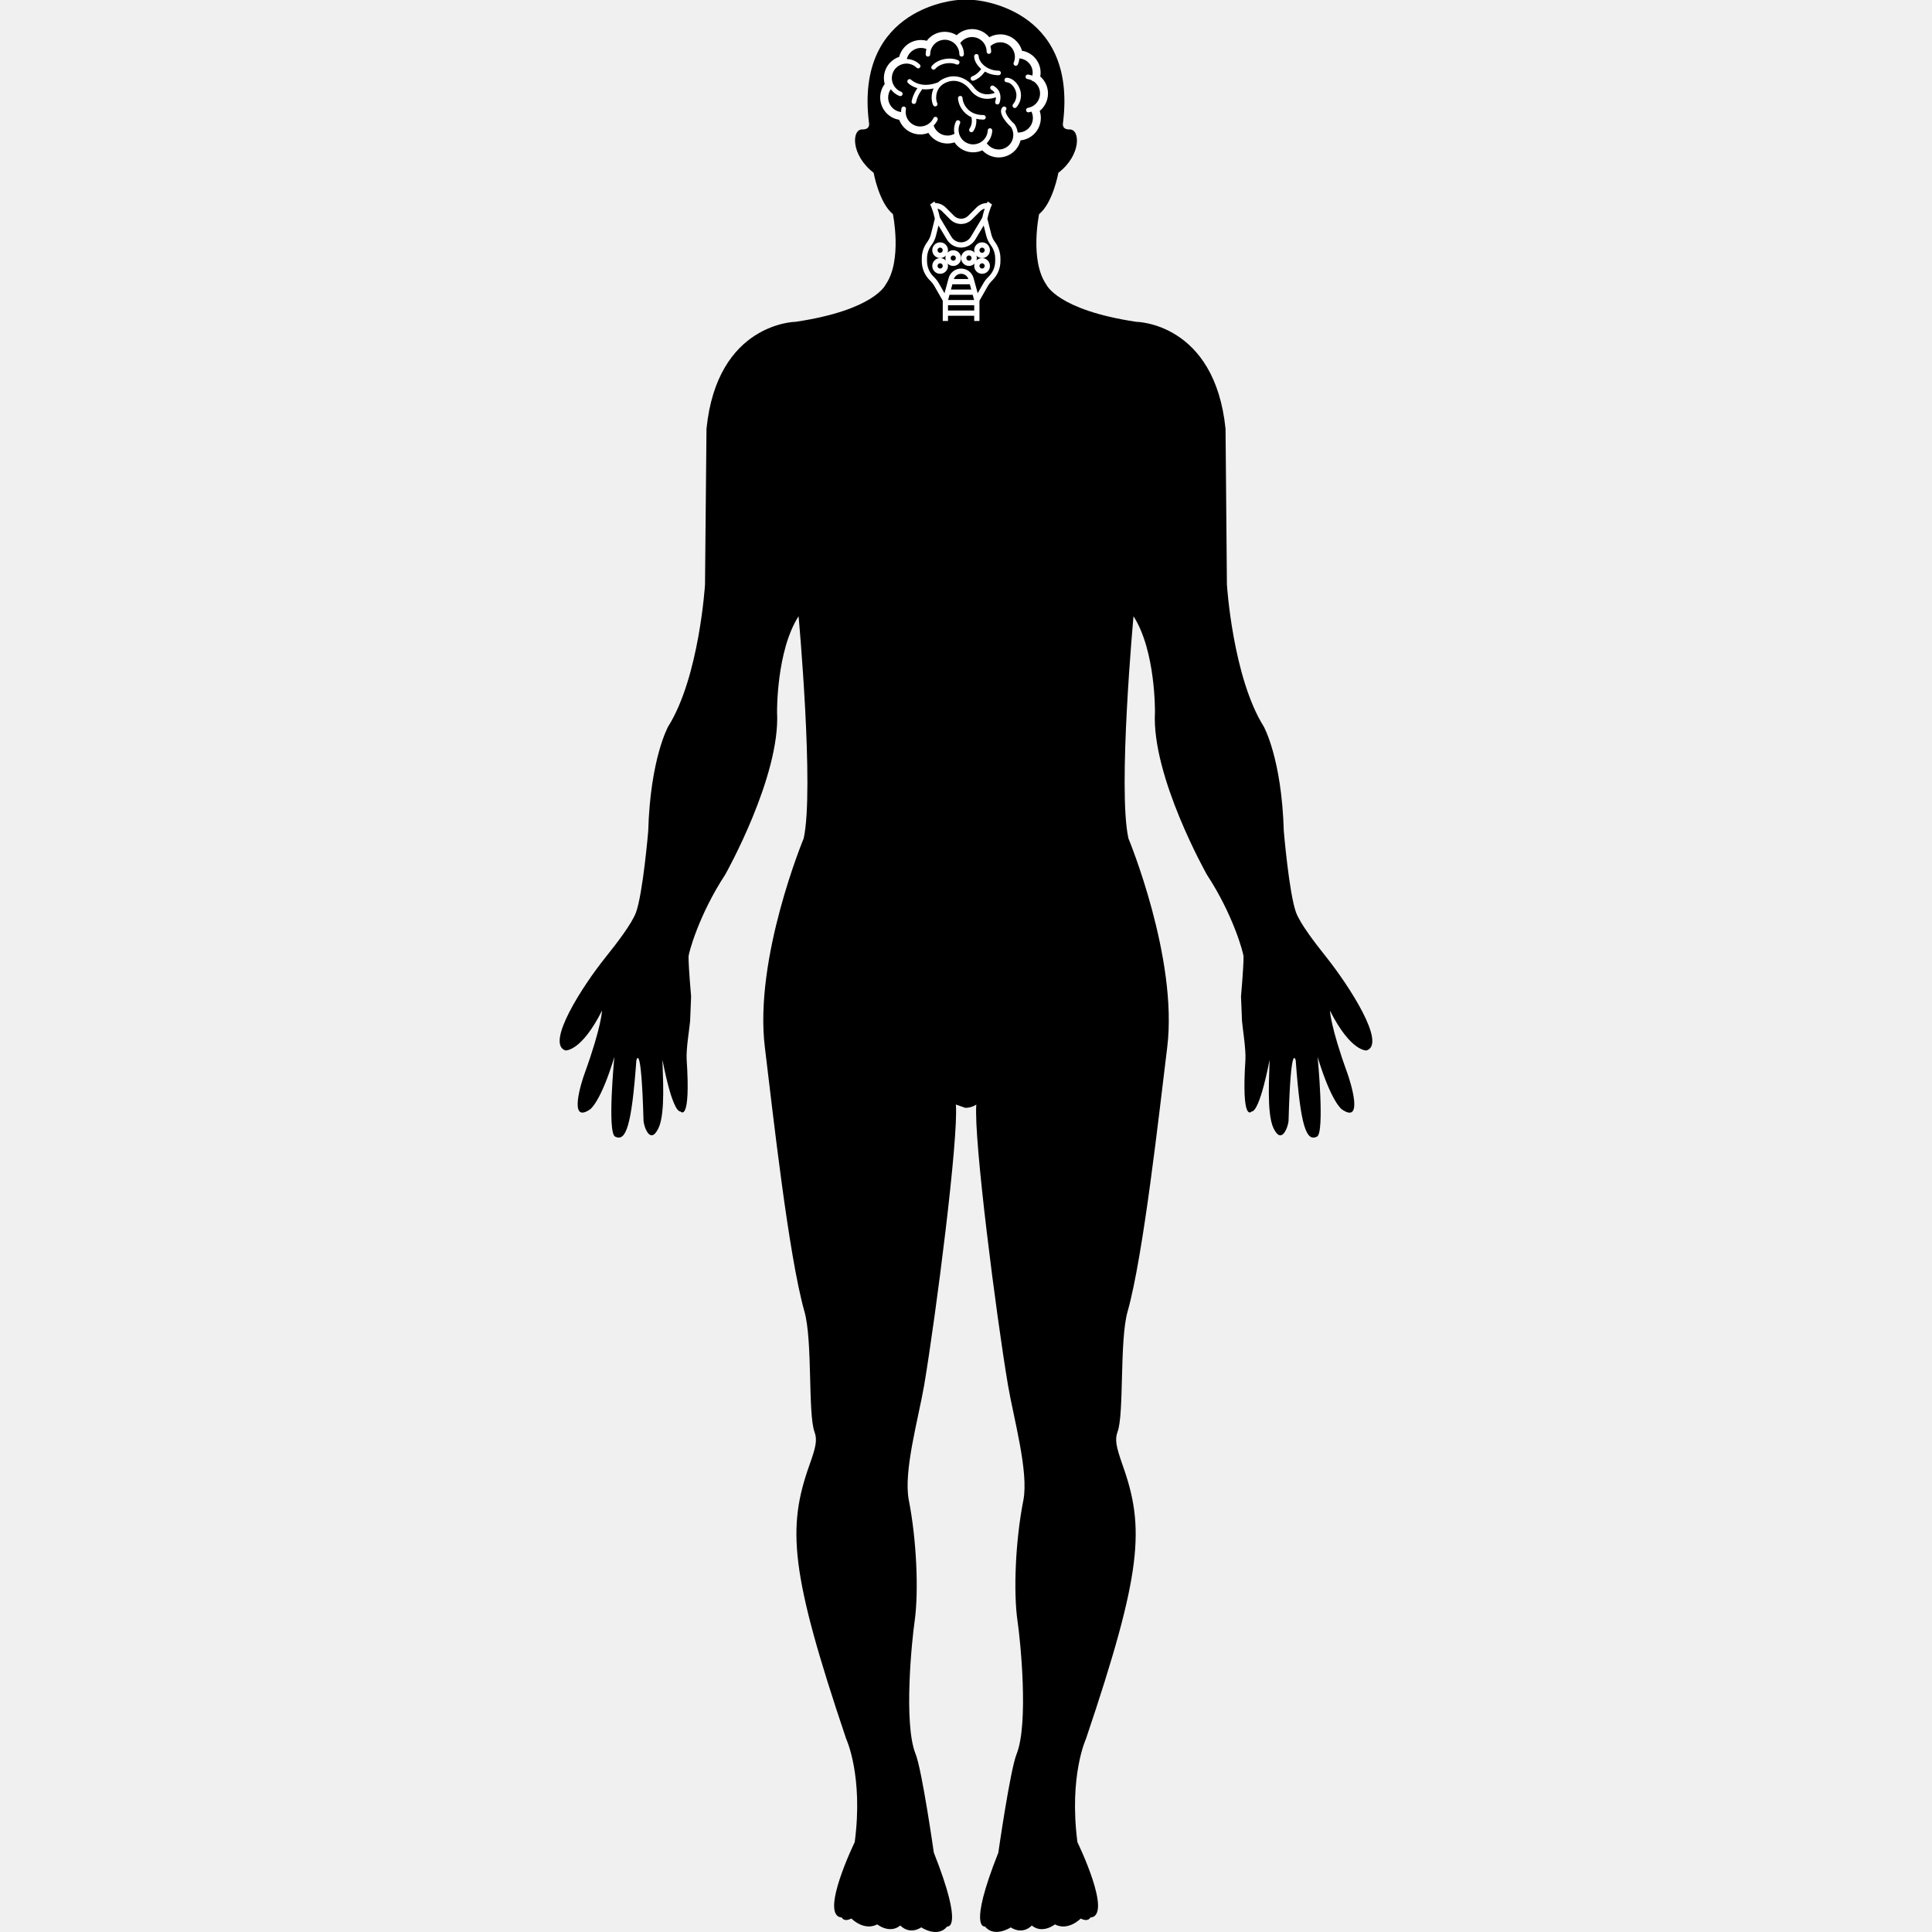
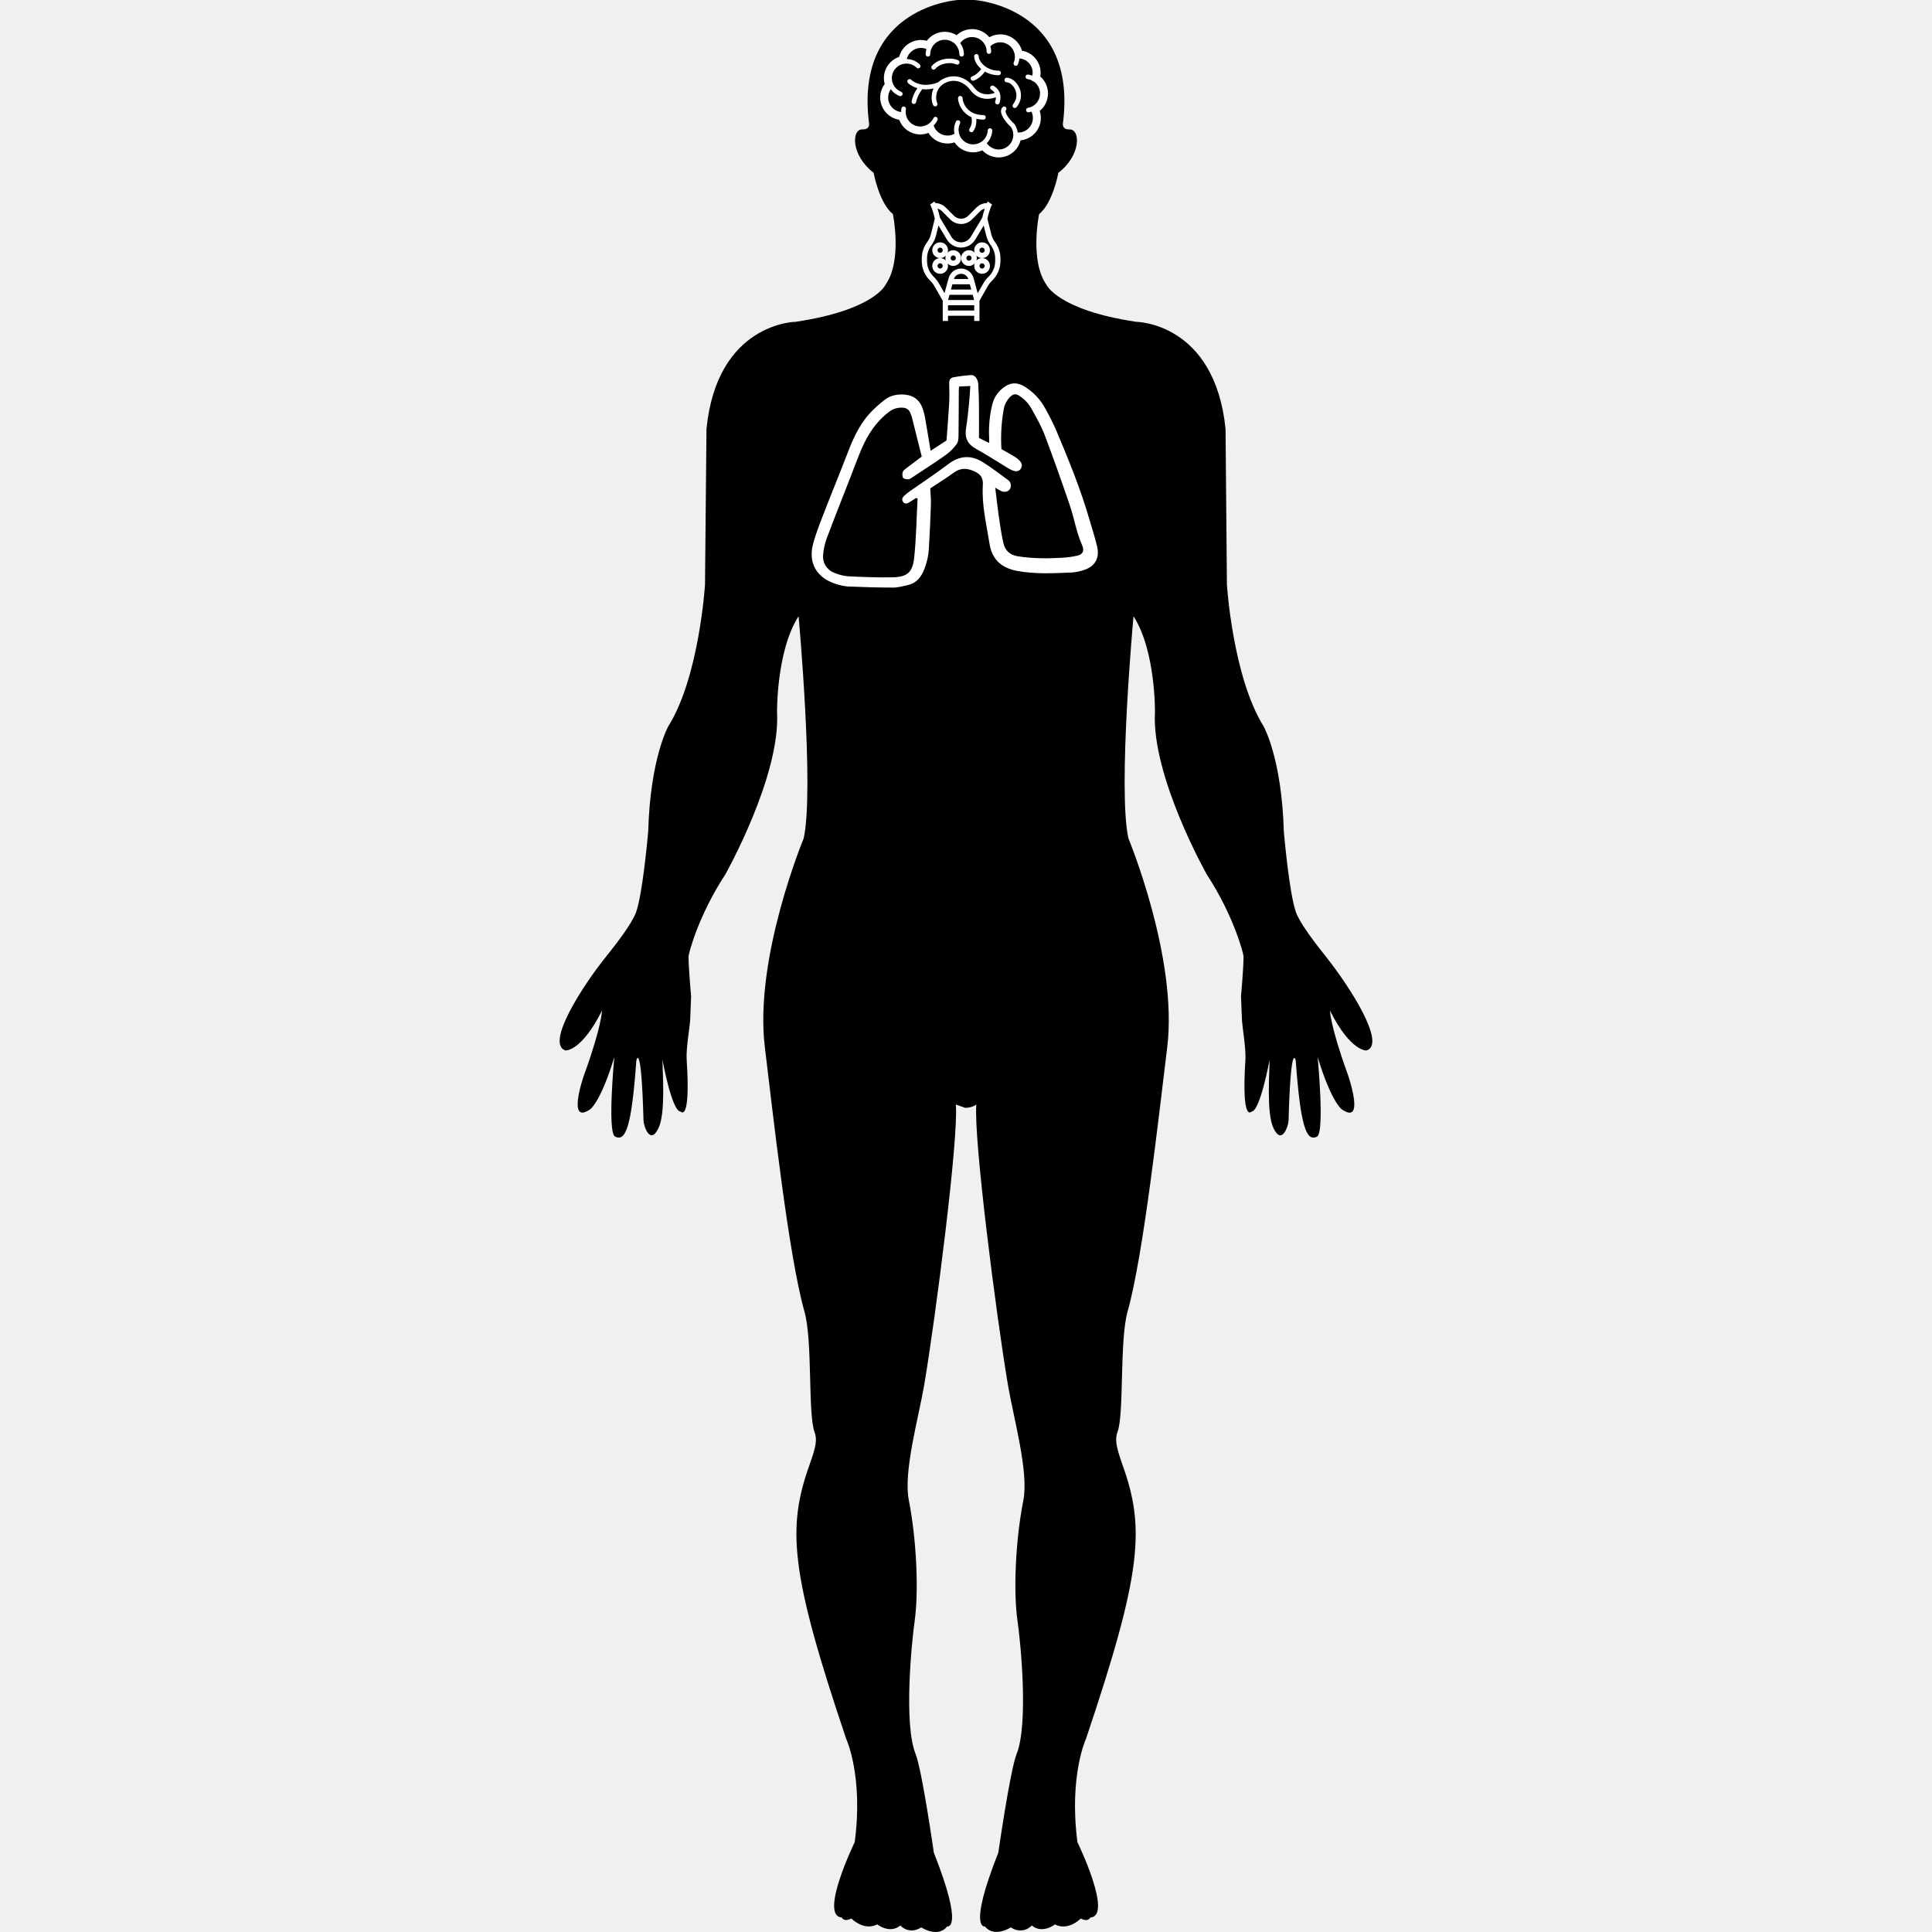
<svg xmlns="http://www.w3.org/2000/svg" fill="#000000" version="1.1" id="Capa_1" width="800px" height="800px" viewBox="0 0 206.326 206.326" xml:space="preserve">
  <g>
    <g id="silhouette-path">
      <path d="M104.265,117.959c-0.304,3.58,2.126,22.529,3.38,29.959c0.597,3.52,2.234,9.255,1.645,12.3    c-0.841,4.244-1.084,9.736-0.621,12.934c0.292,1.942,1.211,10.899-0.104,14.175c-0.688,1.718-1.949,10.522-1.949,10.522    c-3.285,8.294-1.431,7.886-1.431,7.886c1.017,1.248,2.759,0.098,2.759,0.098c1.327,0.846,2.246-0.201,2.246-0.201    c1.139,0.943,2.467-0.116,2.467-0.116c1.431,0.743,2.758-0.627,2.758-0.627c0.822,0.414,1.023-0.109,1.023-0.109    c2.466-0.158-1.376-8.05-1.376-8.05c-0.92-7.088,0.913-11.033,0.913-11.033c6.004-17.805,6.309-22.53,3.909-29.24    c-0.676-1.937-0.847-2.704-0.536-3.545c0.719-1.941,0.195-9.748,1.072-12.848c1.692-5.979,3.361-21.142,4.231-28.217    c1.169-9.53-4.141-22.308-4.141-22.308c-1.163-5.2,0.542-23.727,0.542-23.727c2.381,3.705,2.29,10.245,2.29,10.245    c-0.378,6.859,5.541,17.342,5.541,17.342c2.844,4.332,3.921,8.442,3.921,8.747c0,1.248-0.273,4.269-0.273,4.269l0.109,2.631    c0.049,0.67,0.426,2.977,0.365,4.092c-0.444,6.862,0.646,5.571,0.646,5.571c0.92,0,1.931-5.522,1.931-5.522    c0,1.424-0.348,5.687,0.42,7.295c0.919,1.918,1.595-0.329,1.607-0.78c0.243-8.737,0.768-6.448,0.768-6.448    c0.511,7.088,1.139,8.689,2.265,8.135c0.853-0.407,0.073-8.506,0.073-8.506c1.461,4.811,2.569,5.577,2.569,5.577    c2.411,1.693,0.92-2.983,0.585-3.909c-1.784-4.92-1.839-6.625-1.839-6.625c2.229,4.421,3.909,4.257,3.909,4.257    c2.174-0.694-1.9-6.954-4.287-9.953c-1.218-1.528-2.789-3.574-3.245-4.789c-0.743-2.058-1.304-8.674-1.304-8.674    c-0.225-7.807-2.155-11.198-2.155-11.198c-3.3-5.282-3.921-15.135-3.921-15.135l-0.146-16.635    c-1.157-11.347-9.518-11.429-9.518-11.429c-8.451-1.258-9.627-3.988-9.627-3.988c-1.79-2.576-0.767-7.514-0.767-7.514    c1.485-1.208,2.058-4.415,2.058-4.415c2.466-1.891,2.345-4.658,1.206-4.628c-0.914,0.024-0.707-0.733-0.707-0.733    C115.068,0.636,104.01,0,104.01,0h-1.688c0,0-11.063,0.636-9.523,13.089c0,0,0.207,0.758-0.715,0.733    c-1.136-0.03-1.242,2.737,1.215,4.628c0,0,0.572,3.206,2.058,4.415c0,0,1.023,4.938-0.767,7.514c0,0-1.172,2.73-9.627,3.988    c0,0-8.375,0.082-9.514,11.429l-0.158,16.635c0,0-0.609,9.853-3.922,15.135c0,0-1.921,3.392-2.143,11.198    c0,0-0.563,6.616-1.303,8.674c-0.451,1.209-2.021,3.255-3.249,4.789c-2.408,2.993-6.455,9.24-4.29,9.953    c0,0,1.689,0.164,3.909-4.257c0,0-0.046,1.693-1.827,6.625c-0.35,0.914-1.839,5.59,0.573,3.909c0,0,1.117-0.767,2.569-5.577    c0,0-0.779,8.099,0.088,8.506c1.133,0.555,1.751-1.047,2.262-8.135c0,0,0.524-2.289,0.767,6.448    c0.012,0.451,0.673,2.698,1.596,0.78c0.779-1.608,0.429-5.864,0.429-7.295c0,0,0.999,5.522,1.933,5.522    c0,0,1.099,1.291,0.648-5.571c-0.073-1.121,0.32-3.422,0.369-4.092l0.106-2.631c0,0-0.274-3.014-0.274-4.269    c0-0.311,1.078-4.415,3.921-8.747c0,0,5.913-10.488,5.532-17.342c0,0-0.082-6.54,2.299-10.245c0,0,1.69,18.526,0.545,23.727    c0,0-5.319,12.778-4.146,22.308c0.864,7.094,2.53,22.237,4.226,28.217c0.886,3.094,0.362,10.899,1.072,12.848    c0.32,0.847,0.152,1.627-0.536,3.545c-2.387,6.71-2.083,11.436,3.921,29.24c0,0,1.848,3.945,0.914,11.033    c0,0-3.836,7.892-1.379,8.05c0,0,0.192,0.523,1.023,0.109c0,0,1.327,1.37,2.761,0.627c0,0,1.328,1.06,2.463,0.116    c0,0,0.91,1.047,2.237,0.201c0,0,1.742,1.175,2.777-0.098c0,0,1.839,0.408-1.435-7.886c0,0-1.254-8.793-1.945-10.522    c-1.318-3.275-0.387-12.251-0.106-14.175c0.453-3.216,0.21-8.695-0.618-12.934c-0.606-3.038,1.035-8.774,1.641-12.3    c1.245-7.423,3.685-26.373,3.38-29.959l1.008,0.354C103.809,118.312,104.265,117.959,104.265,117.959z" />
    </g>
  </g>
  <g id="brain-organ" transform="translate(94, 1) scale(0.035)">
    <path class="st0" d="M345.934,233.32c-3.329-1.882-7.555-0.71-9.438,2.619c-1.882,3.329-0.71,7.565,2.624,9.447   c5.114,2.912,8.235,6.161,10.298,9.518c-8.54,3-16.11,4.234-22.799,4.234c-9.789-0.009-17.796-2.593-24.548-6.552   c-6.734-3.968-12.18-9.393-16.309-15.022c-6.806-9.278-15.661-17.542-26.098-23.571c-10.422-6.011-22.479-9.767-35.419-9.767   c-11.347-0.008-23.305,2.913-35.153,9.42c-4.844,2.655-9.043,5.762-12.7,9.153c-14.414,5.549-26.834,7.546-37.341,7.546   c-14.969,0-26.151-4.022-33.627-7.973c-3.733-1.971-6.525-3.933-8.332-5.353c-0.906-0.719-1.566-1.288-1.976-1.66l-0.426-0.409   l-0.067-0.062H94.62c-2.655-2.726-7.023-2.796-9.771-0.151c-2.752,2.654-2.832,7.04-0.177,9.792   c0.386,0.391,5.149,5.265,14.267,10.095c3.991,2.113,8.883,4.19,14.534,5.886c-1.501,2.113-3.551,5.202-5.784,9.135   c-4.293,7.573-9.225,18.201-11.738,30.737c-0.75,3.746,1.683,7.396,5.434,8.15c3.751,0.745,7.404-1.688,8.15-5.442   c2.108-10.556,6.414-19.94,10.205-26.608c1.891-3.338,3.645-5.993,4.906-7.778c0.63-0.896,1.136-1.58,1.474-2.024   c0.168-0.214,0.297-0.382,0.373-0.48l0.08-0.098l0.009-0.009l0.004-0.009c0.639-0.781,1.066-1.66,1.309-2.583   c3.525,0.434,7.227,0.701,11.156,0.692c7.284,0.009,15.261-0.852,23.851-2.805c-4.258,9.18-6.01,18.76-6.015,27.54   c0.017,8.843,1.7,16.869,4.701,23.261c1.637,3.463,5.77,4.936,9.228,3.303c3.458-1.634,4.936-5.771,3.298-9.224v-0.009   c-1.926-4.013-3.392-10.334-3.369-17.331c-0.005-7.546,1.624-15.856,5.531-23.438c3.928-7.582,10.028-14.498,19.479-19.701   c9.974-5.46,19.496-7.698,28.49-7.706c10.24,0,19.887,2.957,28.498,7.91c8.603,4.963,16.119,11.95,21.844,19.762   c5.038,6.872,11.778,13.655,20.452,18.769c8.656,5.114,19.284,8.478,31.58,8.469c8.136,0,16.975-1.474,26.466-4.706l0.022,0.497   c0,3.392-0.528,6.481-1.056,8.665c-0.262,1.092-0.524,1.954-0.706,2.513c-0.093,0.275-0.164,0.479-0.208,0.594l-0.04,0.107   l-0.004,0.017h0.004c-1.403,3.543,0.324,7.556,3.866,8.976c3.551,1.421,7.586-0.311,9.007-3.862   c0.177-0.497,2.966-7.413,2.992-17.011c0-5.505-0.964-11.968-4.164-18.35C359.62,244.054,354.133,237.928,345.934,233.32z" fill="#FFFFFF" />
    <path class="st0" d="M361.382,187.056c-19.043,0-34.336-7.014-44.914-16.194c-5.278-4.581-9.336-9.704-12.003-14.604   c-2.681-4.91-3.911-9.58-3.893-13.078c0-3.827-3.103-6.925-6.929-6.925c-3.826,0-6.926,3.098-6.926,6.925   c0.018,6.516,2.055,13.193,5.58,19.692c3.689,6.766,9.078,13.335,15.928,19.123c-1.381,1.918-3.286,4.387-5.718,7.032   c-5.278,5.762-12.886,12.145-21.969,15.368c-3.604,1.287-5.482,5.256-4.194,8.851c1.287,3.605,5.252,5.488,8.852,4.199   c12.327-4.43,21.555-12.508,27.815-19.381c2.788-3.072,4.958-5.877,6.561-8.123c11.462,6.614,25.618,10.982,41.812,10.973   c3.822,0,6.93-3.098,6.93-6.925C368.311,190.164,365.204,187.056,361.382,187.056z" fill="#FFFFFF" />
    <path class="st0" d="M315.197,322.537c-12.961,0-23.26-2.504-31.535-6.33c-12.385-5.753-20.42-14.595-25.476-23.412   c-2.521-4.395-4.261-8.771-5.358-12.616c-1.101-3.826-1.532-7.182-1.523-9.215c0-3.826-3.098-6.926-6.925-6.926   c-3.831,0-6.929,3.099-6.929,6.926c0,2.495,0.297,5.256,0.906,8.292c1.056,5.291,3.067,11.409,6.326,17.712   c4.888,9.447,12.647,19.354,24.242,26.884c2.903,1.899,6.046,3.622,9.428,5.166c0.528,2.273,1.261,6.321,1.256,11.204   c0,3.552-0.382,7.511-1.456,11.569c-1.074,4.057-2.823,8.195-5.602,12.216c-2.179,3.152-1.394,7.466,1.754,9.642   c3.148,2.175,7.462,1.394,9.638-1.749c3.782-5.469,6.178-11.151,7.608-16.567c1.434-5.424,1.913-10.582,1.913-15.111   c0-2.264-0.124-4.359-0.311-6.276c6.677,1.554,13.992,2.459,22.044,2.45c3.823,0,6.926-3.107,6.926-6.934   C322.123,325.644,319.02,322.537,315.197,322.537z" fill="#FFFFFF" />
    <path class="st0" d="M409.302,218.468c-3.431-2.956-7.133-5.38-11.04-7.103c-3.902-1.722-8.026-2.752-12.248-2.752   c-3.826,0-6.929,3.098-6.929,6.925c0,3.836,3.103,6.934,6.929,6.934c2.548-0.009,5.771,0.879,9.158,2.841   c5.078,2.912,10.357,8.141,14.196,14.693c3.862,6.543,6.308,14.33,6.304,22.373c-0.031,8.852-2.819,18.085-10.365,27.266   c-2.437,2.956-2.02,7.315,0.932,9.756c2.948,2.433,7.316,2.016,9.753-0.932c9.508-11.472,13.565-24.194,13.534-36.09   c0-7.227-1.447-14.142-3.879-20.446C421.988,232.485,416.16,224.398,409.302,218.468z" fill="#FFFFFF" />
    <path class="st0" d="M168.073,181.534v-0.009c4.759-5.638,11.538-10.059,19.266-13.033c7.715-2.983,16.327-4.475,24.384-4.466   c7.848-0.018,15.155,1.429,20.514,3.924c3.476,1.598,7.59,0.089,9.198-3.391c1.602-3.472,0.084-7.582-3.387-9.19   c-7.741-3.56-16.837-5.194-26.324-5.202c-9.739,0-19.901,1.758-29.365,5.388c-9.441,3.64-18.235,9.199-24.862,17.02   c-2.473,2.921-2.109,7.297,0.812,9.766C161.228,184.819,165.601,184.446,168.073,181.534z" fill="#FFFFFF" />
    <polygon class="st0" points="481.632,161.514 481.637,161.523 481.637,161.523  " />
    <polygon class="st0" points="336.159,392.808 336.159,392.817 336.154,392.817  " />
    <path class="st0" d="M492.215,208.417c-1.225-1.243-2.539-2.424-3.87-3.586c0.696-3.88,1.1-7.831,1.1-11.844   c0.004-10.636-2.53-21.467-7.808-31.464c-6.033-11.462-14.969-20.554-25.401-26.715c-7.297-4.315-15.323-7.191-23.642-8.532   c-2.019-7.182-5.185-14.019-9.438-20.224c-7.08-10.334-17.148-18.892-29.467-24.193c-8.811-3.791-18.058-5.611-27.14-5.611   c0,0-0.28-0.009-0.79,0.036c-11.533,0.134-22.759,3.161-32.69,8.692c-3.884-4.679-8.376-8.843-13.375-12.35   c-10.956-7.697-24.353-12.261-38.687-12.403c-0.165-0.009-0.364-0.017-0.608-0.026c-0.031,0-0.062,0-0.097,0h-0.009h-0.009h-0.004   c-0.022,0-0.044,0-0.066,0c-0.133,0-0.293,0.009-0.497,0.017c-12.482,0.098-24.277,3.543-34.354,9.508   c-4.368,2.575-8.354,5.673-12.012,9.118c-10.44-6.508-22.777-10.308-35.917-10.37l-0.048-0.008h-0.311c-0.009,0-0.014,0-0.022,0   c-0.018,0-0.036,0-0.057,0c-0.16,0-0.36,0.008-0.613,0.026c-13.979,0.133-27.088,4.466-37.896,11.817   c-6.264,4.253-11.746,9.518-16.279,15.545c-5.735-1.553-11.723-2.396-17.841-2.396c-5.091,0-10.254,0.577-15.394,1.749   c-15.138,3.471-28.068,11.772-37.334,22.861h0.005c-6.503,7.768-11.195,16.93-13.77,26.812   c-9.873,3.348-19.177,8.959-26.959,16.886c-0.004,0.009-0.013,0.018-0.022,0.027c-13.051,13.308-19.621,30.718-19.616,48.004v0.026   v0.036c0,0,0,0.017,0,0.035v0.186h0.004c0.017,6.01,0.83,12.003,2.415,17.827C4.799,239.81,0.005,254.272,0,269.073   c-0.004,10.955,2.638,22.097,8.128,32.369c6.17,11.533,15.244,20.668,25.8,26.856c7.404,4.341,15.532,7.21,23.952,8.559   c4.484,12.048,12.172,22.444,22.009,30.141c11.701,9.172,26.462,14.596,42.278,14.596c1.643,0,3.281-0.052,4.918-0.177h0.04h0.022   h0.005h0.004c6.982-0.506,13.672-2.077,19.904-4.501c4.142,6.64,9.348,12.508,15.395,17.348   c11.697,9.366,26.572,14.96,42.517,15.031c0.058,0.009,0.106,0.009,0.156,0.009c0.054,0,0.106,0,0.156,0h0.009   c0.005,0,0.005,0,0.005,0h0.013h0.071c0.023,0,0.032,0,0.054,0l0.173-0.009h0.049c1.274-0.009,2.553-0.062,3.826-0.142h0.018   l0.75-0.018c5.708-0.418,11.222-1.528,16.447-3.249c6.583,9.775,15.75,18.022,27.092,23.492h-0.005   c9.57,4.616,19.78,6.827,29.8,6.827c9.756,0,19.3-2.121,28.054-6.046c12.722,13.512,30.661,21.627,49.957,21.646   c4.231,0,8.51-0.391,12.79-1.199c16.438-3.089,30.523-11.888,40.378-23.9h-0.004c6.436-7.821,11.067-17.054,13.544-27.016   c11.368-1.118,22.648-5.078,32.618-12.092c9.487-6.659,16.838-15.36,21.765-25.072c4.928-9.704,7.467-20.412,7.467-31.216   c0-7.2-1.172-14.428-3.476-21.397c5.917-4.82,11.15-10.698,15.323-17.578c6.748-11.098,9.997-23.474,9.997-35.638   C511.996,238.914,505.102,221.468,492.215,208.417z M481.277,279.744c-6.965,11.47-18.192,18.609-30.457,20.731   c-3.773,0.648-6.303,4.235-5.656,7.998c0.648,3.774,4.231,6.304,8,5.656c2.819-0.479,5.594-1.181,8.315-2.068   c2.964,6.126,4.426,12.696,4.426,19.248c0.004,7.005-1.651,13.965-4.838,20.242c-3.192,6.278-7.898,11.861-14.077,16.212   c-7.781,5.451-16.615,8.053-25.418,8.061c-0.688,0-1.376-0.053-2.064-0.088c-0.146-1.154-0.289-2.299-0.502-3.445v-0.009   c-1.518-8.035-4.643-15.386-8.936-21.769l-0.524-0.782l-0.71-0.613c-5.252-4.492-12.217-11.879-17.593-19.407   c-2.694-3.756-4.998-7.556-6.547-10.938c-1.568-3.383-2.286-6.34-2.26-8.088c0-0.781,0.116-1.305,0.245-1.66   c0.137-0.346,0.266-0.551,0.537-0.834c2.703-2.699,2.703-7.094,0-9.793c-2.708-2.707-7.094-2.707-9.798,0v-0.008   c-1.686,1.686-2.96,3.719-3.742,5.85c-0.781,2.131-1.096,4.324-1.096,6.446c0.026,4.803,1.478,9.348,3.52,13.858   c3.095,6.73,7.711,13.415,12.696,19.514c4.692,5.736,9.686,10.876,14.156,14.818c3.076,4.741,5.323,10.086,6.433,15.972   c0.466,2.477,0.723,4.936,0.759,7.306l0.004,0.036c0.005,0.32,0.009,0.631,0.009,0.95c0,10.477-3.725,20.375-10.13,28.179   c-6.415,7.796-15.44,13.442-26.124,15.457c-2.796,0.525-5.571,0.782-8.301,0.782c-14.693,0.009-28.286-7.36-36.453-19.115   c4.395-4.457,8.141-9.695,11.008-15.625c3.556-7.351,5.42-15.129,5.762-22.817c0.169-3.836-2.796-7.067-6.614-7.236   c-3.826-0.168-7.063,2.796-7.232,6.615c-0.262,5.886-1.673,11.781-4.394,17.4l-0.004,0.018c-2.904,6.019-6.97,11.053-11.804,15.04   l-0.026,0.017c-7.941,6.517-17.992,10.104-28.259,10.104c-6.472,0-13.029-1.421-19.266-4.422   c-11.551-5.576-19.572-15.43-23.119-26.758l-0.005-0.009c-1.354-4.298-2.055-8.799-2.055-13.335c0-6.472,1.421-13.024,4.434-19.292   c1.665-3.445,0.214-7.582-3.232-9.242c-3.444-1.66-7.586-0.213-9.246,3.232c-3.934,8.15-5.811,16.806-5.811,25.303   c0,4.119,0.471,8.195,1.323,12.19c-5.411,2.956-11.515,4.838-18.112,5.328h-0.013c-1.074,0.071-2.14,0.106-3.187,0.106   c-10.401,0-20.038-3.605-27.7-9.73c-6.668-5.328-11.777-12.545-14.507-20.9c4.878-4.812,8.918-10.44,11.87-16.682   c1.633-3.454,0.155-7.591-3.303-9.225c-3.458-1.634-7.591-0.16-9.225,3.303c-2.743,5.806-6.72,10.956-11.617,15.084   c-6.934,5.85-15.692,9.624-25.444,10.325h-0.014c-1.07,0.071-2.135,0.115-3.187,0.115c-22,0.009-40.777-16.22-43.947-37.971   l-0.008-0.054l-0.009-0.054c-0.169-1.029-0.289-2.113-0.369-3.231c-0.075-1.084-0.114-2.149-0.114-3.214   c0-2.806,0.262-5.549,0.758-8.221c0.693-3.765-1.793-7.378-5.557-8.08c-3.76-0.693-7.373,1.794-8.07,5.558   c-0.644,3.48-0.986,7.076-0.986,10.743l0.014,0.399c-6.228-0.693-12.274-2.672-17.69-5.85c-6.832-4.005-12.66-9.855-16.682-17.366   c-3.578-6.694-5.26-13.85-5.265-20.926c0-9.127,2.833-18.093,8.075-25.586c2.006,2.841,4.293,5.54,6.854,8.052   c5.838,5.736,12.611,9.989,19.79,12.758c3.565,1.386,7.578-0.39,8.958-3.959c1.381-3.569-0.394-7.582-3.959-8.959   c-5.478-2.122-10.618-5.344-15.08-9.73l-0.009-0.008c-3.924-3.845-6.974-8.23-9.172-12.927c-2.783-5.948-4.181-12.403-4.181-18.866   c0.004-11.249,4.208-22.426,12.691-31.1c7.213-7.342,16.292-11.64,25.728-12.927h0.009h0.009l0.026-0.009   c1.994-0.266,4-0.408,6.015-0.399c11.245,0.009,22.444,4.218,31.114,12.696c2.734,2.672,7.12,2.628,9.797-0.106   c2.677-2.734,2.628-7.12-0.106-9.793c-11.032-10.805-25.338-16.327-39.668-16.602c1.634-6.632,4.75-12.793,9.1-17.987   c6.019-7.191,14.299-12.518,24.157-14.791c3.348-0.764,6.686-1.136,9.97-1.136c5.806,0,11.449,1.154,16.664,3.267   c-1.483,5.158-2.299,10.601-2.299,16.22c0,3.826,3.103,6.925,6.929,6.925c3.826,0,6.925-3.098,6.925-6.925   c0-6.064,1.221-11.852,3.401-17.108c3.346-8.026,9.002-14.88,16.118-19.719c7.13-4.838,15.684-7.644,24.961-7.653   c13.348,0.009,25.272,5.851,33.444,15.164l0.014,0.009c6.871,7.821,11.013,18.049,11.018,29.306c0,3.826,3.098,6.925,6.929,6.925   c3.827,0,6.925-3.098,6.925-6.925c0.005-12.793-4.133-24.672-11.142-34.288c3.587-4.971,8.159-9.18,13.45-12.305   c6.623-3.915,14.312-6.152,22.586-6.152c9.504,0,18.249,2.965,25.472,8.035c7.222,5.06,12.878,12.225,16.069,20.579l-0.004-0.008   c1.883,4.945,2.917,10.263,2.921,15.874c0,3.826,3.099,6.926,6.926,6.926c3.826,0,6.929-3.099,6.929-6.926   c0-5.718-0.857-11.24-2.393-16.46c8.203-7.644,19.092-11.968,30.328-11.968c5.868,0,11.817,1.172,17.57,3.64   c8.022,3.454,14.463,8.949,19.057,15.643c4.59,6.685,7.298,14.56,7.756,22.692c0.044,0.835,0.071,1.678,0.071,2.521   c-0.005,5.868-1.164,11.809-3.631,17.562c-1.51,3.516,0.111,7.59,3.626,9.099c3.516,1.518,7.59-0.115,9.1-3.631   c2.57-5.966,4.048-12.154,4.549-18.315c6.792,0.453,13.407,2.512,19.266,5.975c6.689,3.96,12.38,9.73,16.282,17.135v0.008   c3.414,6.464,5.012,13.353,5.016,20.163c0,3.125-0.36,6.214-1.021,9.242c-4.182-1.616-8.475-2.726-12.803-3.338   c-3.787-0.533-7.288,2.105-7.821,5.904c-0.533,3.783,2.104,7.289,5.895,7.822c4.346,0.613,8.63,1.865,12.74,3.8   c0.728,1.181,1.802,2.166,3.174,2.752c0.857,0.364,1.745,0.542,2.624,0.55c2.556,1.705,4.883,3.614,6.96,5.727l-0.093-0.097   l0.111,0.115c8.296,8.381,12.788,19.701,12.784,31.233C487.749,264.571,485.672,272.518,481.277,279.744z" fill="#FFFFFF" />
  </g>
  <g id="thyroid-organ" transform="translate(94, 17) scale(0.035)">
    <path d="M338.968,229.144l-11.872-47.504c7.384-32.664,14.288-43.272,14.288-43.288l-13.032-9.264   c-0.272,0.384-1.24,1.816-2.68,4.696c-11.856,0.312-23.376,5.2-31.776,13.6L268.52,172.76c-5.704,5.696-13.592,8.96-21.656,8.96   c-8.064,0-15.952-3.264-21.656-8.968l-25.376-25.376c-8.4-8.4-19.92-13.288-31.776-13.6c-1.44-2.872-2.4-4.304-2.68-4.696   l-13.104,9.176c0.072,0.096,6.976,10.712,14.36,43.376l-11.872,47.504c-2.176,8.672-5.992,16.696-11.352,23.848   c-10.672,14.24-16.544,31.864-16.544,49.64v8.144c0,22.096,8.608,42.872,24.232,58.504l3.032,3.032   c4.192,4.192,7.816,8.936,10.76,14.08l25.976,45.464v61.872h16v-16h80v16h16v-61.872l25.976-45.472   c2.944-5.144,6.56-9.88,10.76-14.08l3.032-3.032c15.624-15.624,24.232-36.4,24.232-58.496v-8.144   c0-17.784-5.872-35.408-16.544-49.632C344.96,245.84,341.136,237.816,338.968,229.144z M188.52,158.688l25.376,25.376   c8.68,8.68,20.696,13.656,32.968,13.656c12.272,0,24.288-4.976,32.968-13.656l25.376-25.376c3.768-3.776,8.536-6.352,13.64-7.752   c-2.336,7.064-4.904,16.176-7.504,27.76l-34.992,58.328c-6.176,10.296-17.48,16.696-29.488,16.696s-23.312-6.4-29.496-16.696   l-34.992-58.328c-2.6-11.584-5.168-20.688-7.504-27.76C179.976,152.336,184.744,154.912,188.52,158.688z M286.864,461.72h-80v-16   h80V461.72z M273.48,381.72l4.368,16h-61.96l4.36-16H273.48z M224.728,365.72c3.176-9.464,12.056-16,22.136-16   s18.952,6.536,22.136,16H224.728z M282.208,413.72l4.368,16H207.16l4.36-16H282.208z M350.864,310.768   c0,17.816-6.944,34.576-19.544,47.184l-3.032,3.032c-5.2,5.2-9.688,11.072-13.336,17.456l-17.456,30.536l-12.6-46.2   c-4.664-17.112-20.304-29.056-38.032-29.056c-17.728,0-33.368,11.944-38.032,29.056l-12.6,46.2l-17.456-30.536   c-3.648-6.384-8.136-12.248-13.336-17.456l-3.032-3.032c-12.6-12.608-19.544-29.368-19.544-47.184v-8.144   c0-14.344,4.744-28.56,13.344-40.04c6.656-8.864,11.392-18.816,14.072-29.568l7.664-30.616l25.712,42.856   c9.056,15.088,25.616,24.464,43.208,24.464c17.592,0,34.152-9.376,43.208-24.464l25.712-42.856l7.664,30.616   c2.68,10.76,7.416,20.704,14.072,29.568c8.6,11.48,13.344,25.696,13.344,40.04V310.768z" fill="#FFFFFF" />
    <path d="M222.864,277.72c-6.808,0-12.928,2.88-17.304,7.448c0.776-2.36,1.304-4.832,1.304-7.448c0-13.232-10.768-24-24-24   s-24,10.768-24,24s10.768,24,24,24c6.808,0,12.928-2.88,17.304-7.448c-0.776,2.36-1.304,4.832-1.304,7.448   c0,2.616,0.528,5.088,1.304,7.448c-4.376-4.568-10.496-7.448-17.304-7.448c-13.232,0-24,10.768-24,24s10.768,24,24,24   s24-10.768,24-24c0-2.616-0.528-5.088-1.304-7.448c4.376,4.568,10.496,7.448,17.304,7.448c13.232,0,24-10.768,24-24   S236.096,277.72,222.864,277.72z M182.864,285.72c-4.416,0-8-3.584-8-8c0-4.416,3.584-8,8-8s8,3.584,8,8   C190.864,282.136,187.28,285.72,182.864,285.72z M182.864,333.72c-4.416,0-8-3.584-8-8c0-4.416,3.584-8,8-8s8,3.584,8,8   C190.864,330.136,187.28,333.72,182.864,333.72z M222.864,309.72c-4.416,0-8-3.584-8-8c0-4.416,3.584-8,8-8s8,3.584,8,8   C230.864,306.136,227.28,309.72,222.864,309.72z" fill="#FFFFFF" />
    <path d="M334.864,277.72c0-13.232-10.768-24-24-24s-24,10.768-24,24c0,2.616,0.528,5.088,1.304,7.448   c-4.376-4.568-10.496-7.448-17.304-7.448c-13.232,0-24,10.768-24,24s10.768,24,24,24c6.808,0,12.928-2.88,17.304-7.448   c-0.776,2.36-1.304,4.832-1.304,7.448c0,13.232,10.768,24,24,24s24-10.768,24-24s-10.768-24-24-24   c-6.808,0-12.928,2.88-17.304,7.448c0.776-2.36,1.304-4.832,1.304-7.448c0-2.616-0.528-5.088-1.304-7.448   c4.376,4.568,10.496,7.448,17.304,7.448C324.096,301.72,334.864,290.952,334.864,277.72z M270.864,309.72c-4.416,0-8-3.584-8-8   c0-4.416,3.584-8,8-8c4.416,0,8,3.584,8,8C278.864,306.136,275.28,309.72,270.864,309.72z M310.864,317.72c4.416,0,8,3.584,8,8   c0,4.416-3.584,8-8,8c-4.416,0-8-3.584-8-8C302.864,321.304,306.448,317.72,310.864,317.72z M310.864,285.72   c-4.416,0-8-3.584-8-8c0-4.416,3.584-8,8-8c4.416,0,8,3.584,8,8C318.864,282.136,315.28,285.72,310.864,285.72z" fill="#FFFFFF" />
  </g>
-   <g id="lungs-organ" transform="translate(80, 65) scale(0.2)">
-   
-   
- </g>
+   <g id="lungs-organ" transform="translate(86.5, 40) scale(0.19)">
+     <path d="M67.814 42.86L76.754 37.045C77.255 30.121 77.862 22.984 78.254 15.834C78.456 12.159 78.309 8.464 78.254 4.779C78.228 3.072 78.915 1.834 80.567 1.556C83.87 0.942 87.206 0.519 90.557 0.29C92.678 0.183 94.391 2.473 94.573 5.337C94.823 9.255 94.941 13.186 94.983 17.113C95.048 23.277 94.999 29.442 94.999 35.635L100.704 38.458C100.704 37.12 100.735 36.279 100.699 35.442C100.38 29.153 100.982 22.851 102.488 16.736C103.418 12.992 105.614 9.685 108.706 7.376C112.623 4.373 116.343 4.167 120.586 6.725C125.497 9.744 129.522 14.007 132.253 19.084C134.536 23.079 136.598 27.196 138.43 31.418C145.406 47.951 152.205 64.558 157.186 81.836C158.61 86.777 160.23 91.674 161.401 96.676C162.97 103.381 160.059 108.113 153.446 110.035C151.414 110.686 149.311 111.095 147.182 111.254C136.863 111.708 126.521 112.258 116.279 110.329C107.809 108.734 102.331 104.028 100.939 95.184C99.215 84.224 96.471 73.328 97.162 62.159C97.424 57.953 95.857 56.039 92.526 54.472C88.466 52.562 84.715 52.294 80.843 55.12C76.419 58.349 71.748 61.238 67.605 63.995C67.755 67.27 68.077 70.144 67.981 73.004C67.711 81.084 67.34 89.159 66.866 97.231C66.655 101.953 65.552 106.593 63.615 110.905C61.799 114.83 58.996 117.505 54.709 118.404C52.079 118.955 49.414 119.742 46.767 119.738C38.352 119.726 29.933 119.483 21.523 119.126C19.175 118.952 16.859 118.477 14.632 117.712C3.808 114.327 -1.17 105.945 1.784 95.041C3.622 88.25 6.363 81.69 8.899 75.102C12.563 65.579 16.506 56.163 20.147 46.632C23.445 38.002 26.865 29.436 33.057 22.413C35.76 19.416 38.737 16.68 41.951 14.239C45.364 11.596 49.48 10.847 53.768 11.332C58.467 11.864 61.652 14.451 63.247 18.834C63.972 20.956 64.515 23.137 64.869 25.351C65.876 30.979 66.772 36.626 67.814 42.86ZM60.486 69.678L59.646 69.379C58.337 70.211 57.036 71.055 55.717 71.872C54.563 72.587 53.293 72.857 52.388 71.663C51.42 70.385 51.895 69.082 53.018 68.08C54.019 67.177 55.071 66.332 56.169 65.551C63.323 60.516 70.67 55.729 77.622 50.426C84.089 45.492 90.567 45.075 97.257 49.306C102.083 52.359 106.648 55.835 111.249 59.229C112.051 59.773 112.616 60.6 112.83 61.545C113.045 62.49 112.893 63.48 112.405 64.317C111.438 65.888 109.329 66.371 107.307 65.406C106.367 64.957 105.498 64.361 104.131 63.557C105.412 74.246 106.506 84.368 108.624 94.355C109.579 98.861 112.27 101.413 116.763 102.132C125.011 103.451 133.313 103.438 141.616 102.98C144.527 102.822 147.421 102.428 150.268 101.803C153.462 101.097 154.281 98.925 152.992 95.965C152.001 93.718 151.149 91.412 150.44 89.061C148.854 83.689 147.672 78.186 145.856 72.897C141.378 59.859 136.812 46.846 131.915 33.962C129.974 28.856 127.207 24.038 124.539 19.243C122.845 16.176 120.381 13.602 117.389 11.776C115.661 10.717 114.255 10.942 112.834 12.245C110.756 14.171 109.372 16.728 108.896 19.521C107.58 26.907 107.15 34.424 107.614 41.912C110.246 43.417 112.816 44.8 115.288 46.342C116.436 47.033 117.456 47.919 118.302 48.959C118.773 49.532 119.04 50.245 119.06 50.987C119.079 51.729 118.851 52.456 118.41 53.053C117.532 54.341 116.154 54.538 114.795 54.2C113.717 53.905 112.689 53.453 111.741 52.858C105.592 49.156 99.586 45.197 93.304 41.739C88.433 39.056 86.852 35.352 87.738 30.034C88.529 25.281 88.962 20.465 89.458 15.667C89.765 12.698 89.894 9.711 90.124 6.44L83.808 6.738C83.738 7.673 83.649 8.326 83.646 8.978C83.603 17.394 83.623 25.81 83.499 34.224C83.474 35.858 83.374 37.834 82.481 39.039C80.783 41.374 78.732 43.431 76.401 45.135C70.273 49.486 63.935 53.541 57.666 57.691C56.926 58.182 56.108 58.841 55.303 58.873C54.292 58.916 52.777 58.701 52.35 58.038C51.811 57.194 51.857 55.696 52.197 54.659C52.474 53.816 53.499 53.164 54.29 52.553C57.107 50.378 59.964 48.257 62.823 46.105C60.971 38.697 59.188 31.523 57.375 24.355C57.117 23.38 56.785 22.426 56.382 21.501C56.054 20.657 55.48 19.931 54.733 19.419C53.987 18.906 53.103 18.631 52.198 18.628C49.375 18.415 46.576 19.27 44.355 21.025C37.237 26.403 32.554 33.582 29.081 41.607C26.768 46.953 24.79 52.444 22.673 57.875C18.193 69.361 13.636 80.82 9.306 92.364C8.292 95.215 7.652 98.185 7.403 101.202C7.148 103.345 7.617 105.512 8.736 107.358C9.854 109.204 11.558 110.623 13.576 111.389C16.037 112.472 18.657 113.146 21.335 113.385C29.619 113.807 37.927 114.129 46.216 113.972C54.605 113.813 57.71 111.307 58.58 102.889C59.721 91.871 59.896 80.754 60.486 69.678Z" fill="#FFFFFF" />
+   </g>
  <g id="heart-organ" transform="translate(92, 75) scale(0.12)">
  
  
</g>
  <g id="liver-organ" transform="translate(100, 90) scale(0.18)">
  
  
</g>
  <g id="stomach-organ" transform="translate(85, 95) scale(0.15)">
  
  
</g>
  <g id="pancreas-organ" transform="translate(90, 105) scale(0.1)">
  
  
</g>
  <g id="kidneys-organ" transform="translate(85, 110) scale(0.15)">
  
  
</g>
  <g id="large-intestine-organ" transform="translate(80, 115) scale(0.22)">
  
  
</g>
  <g id="bladder-organ" transform="translate(95, 140) scale(0.1)">
  
  
</g>
</svg>
